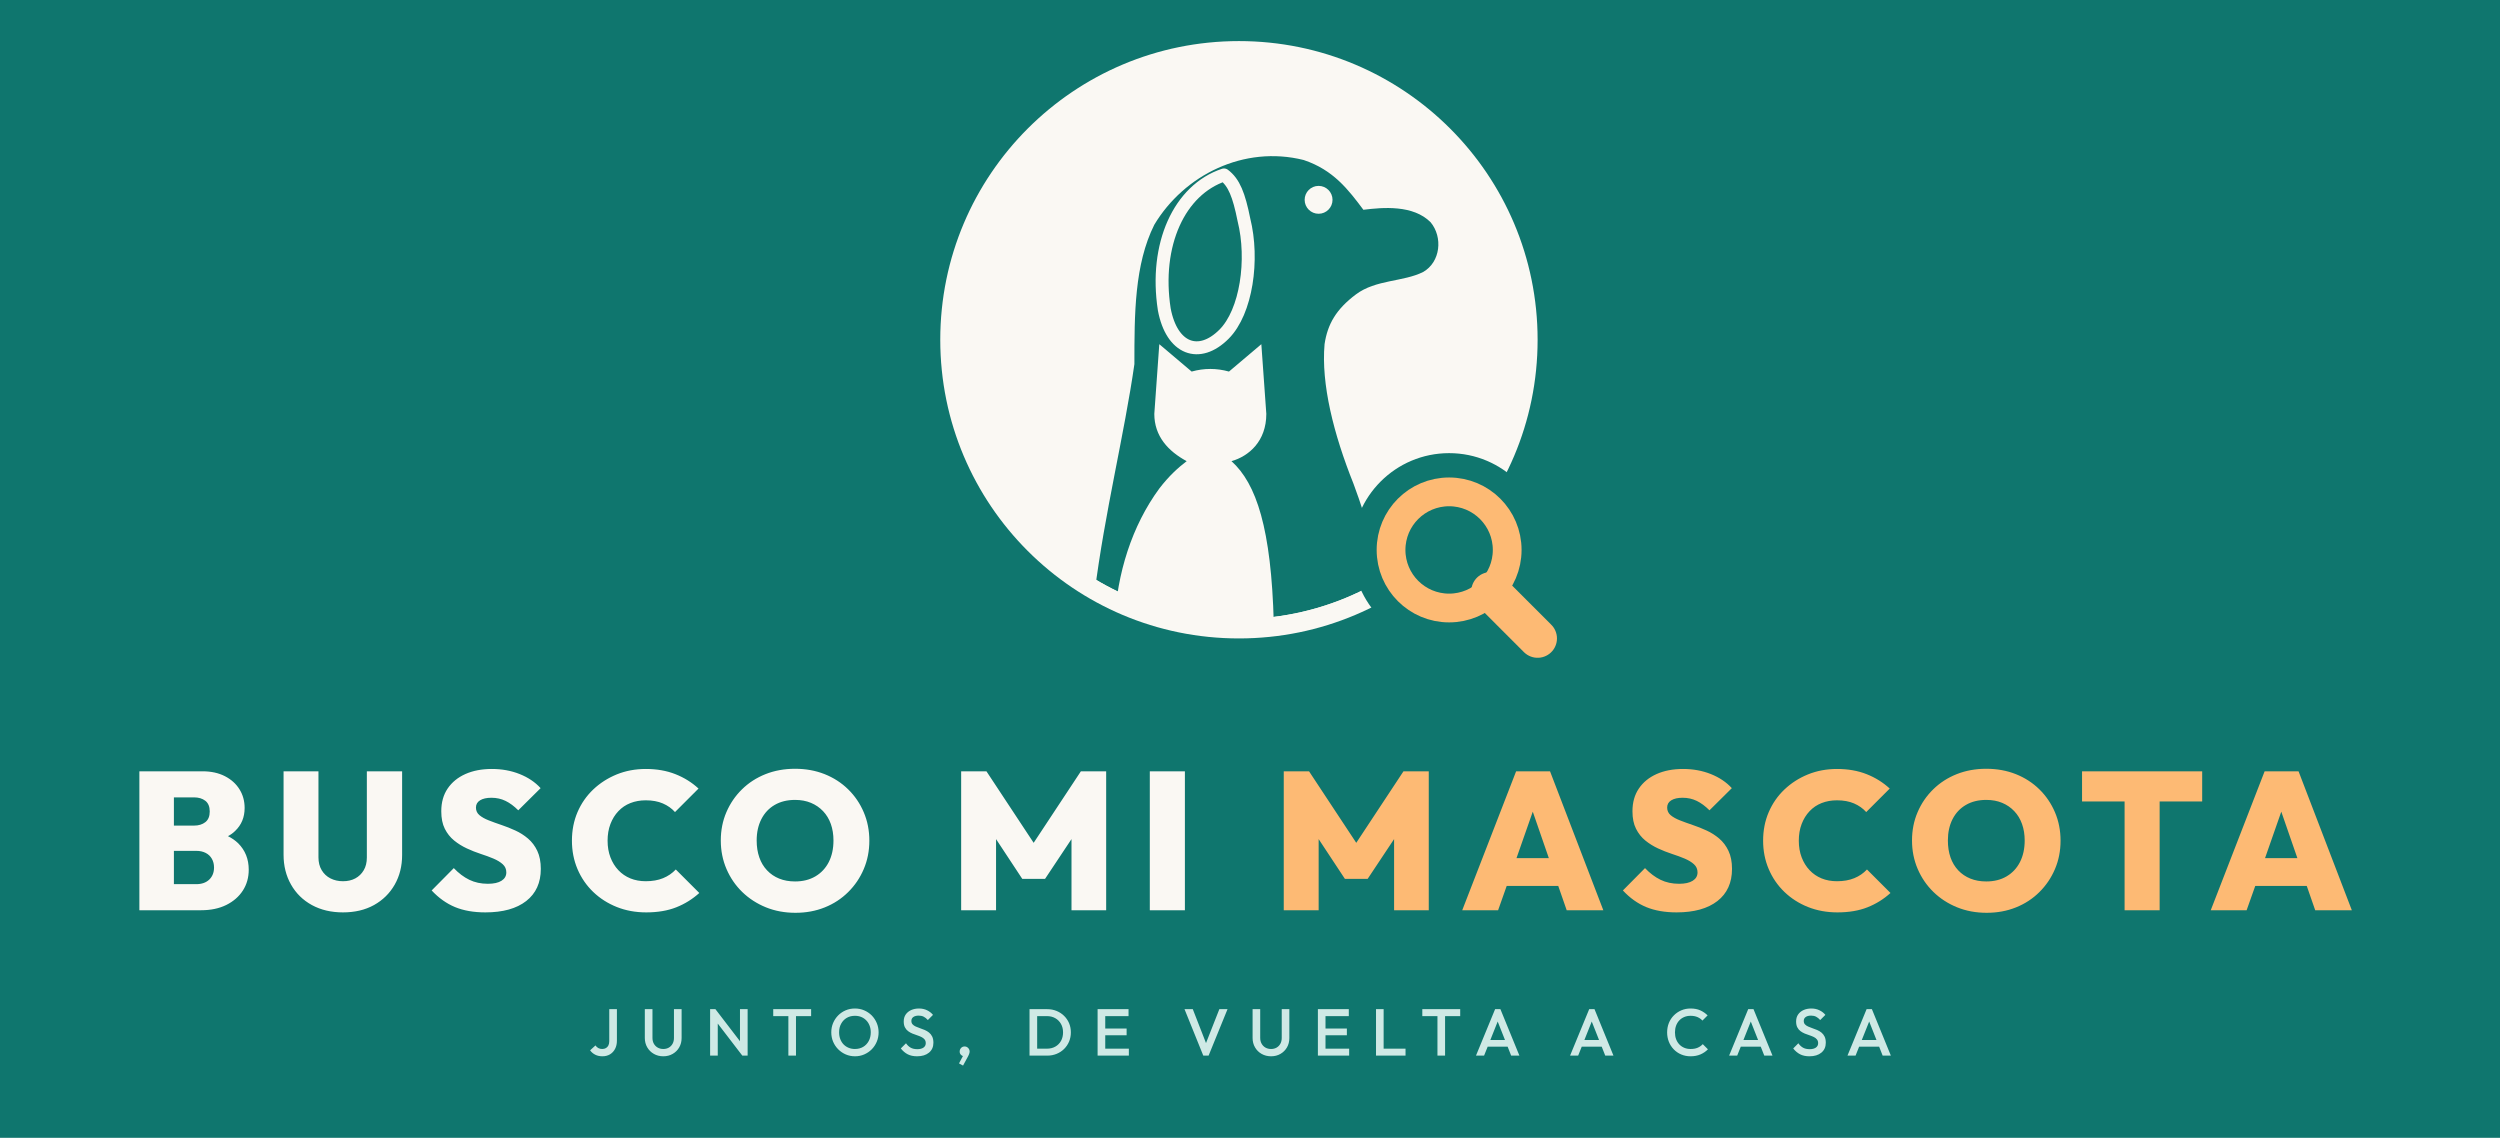
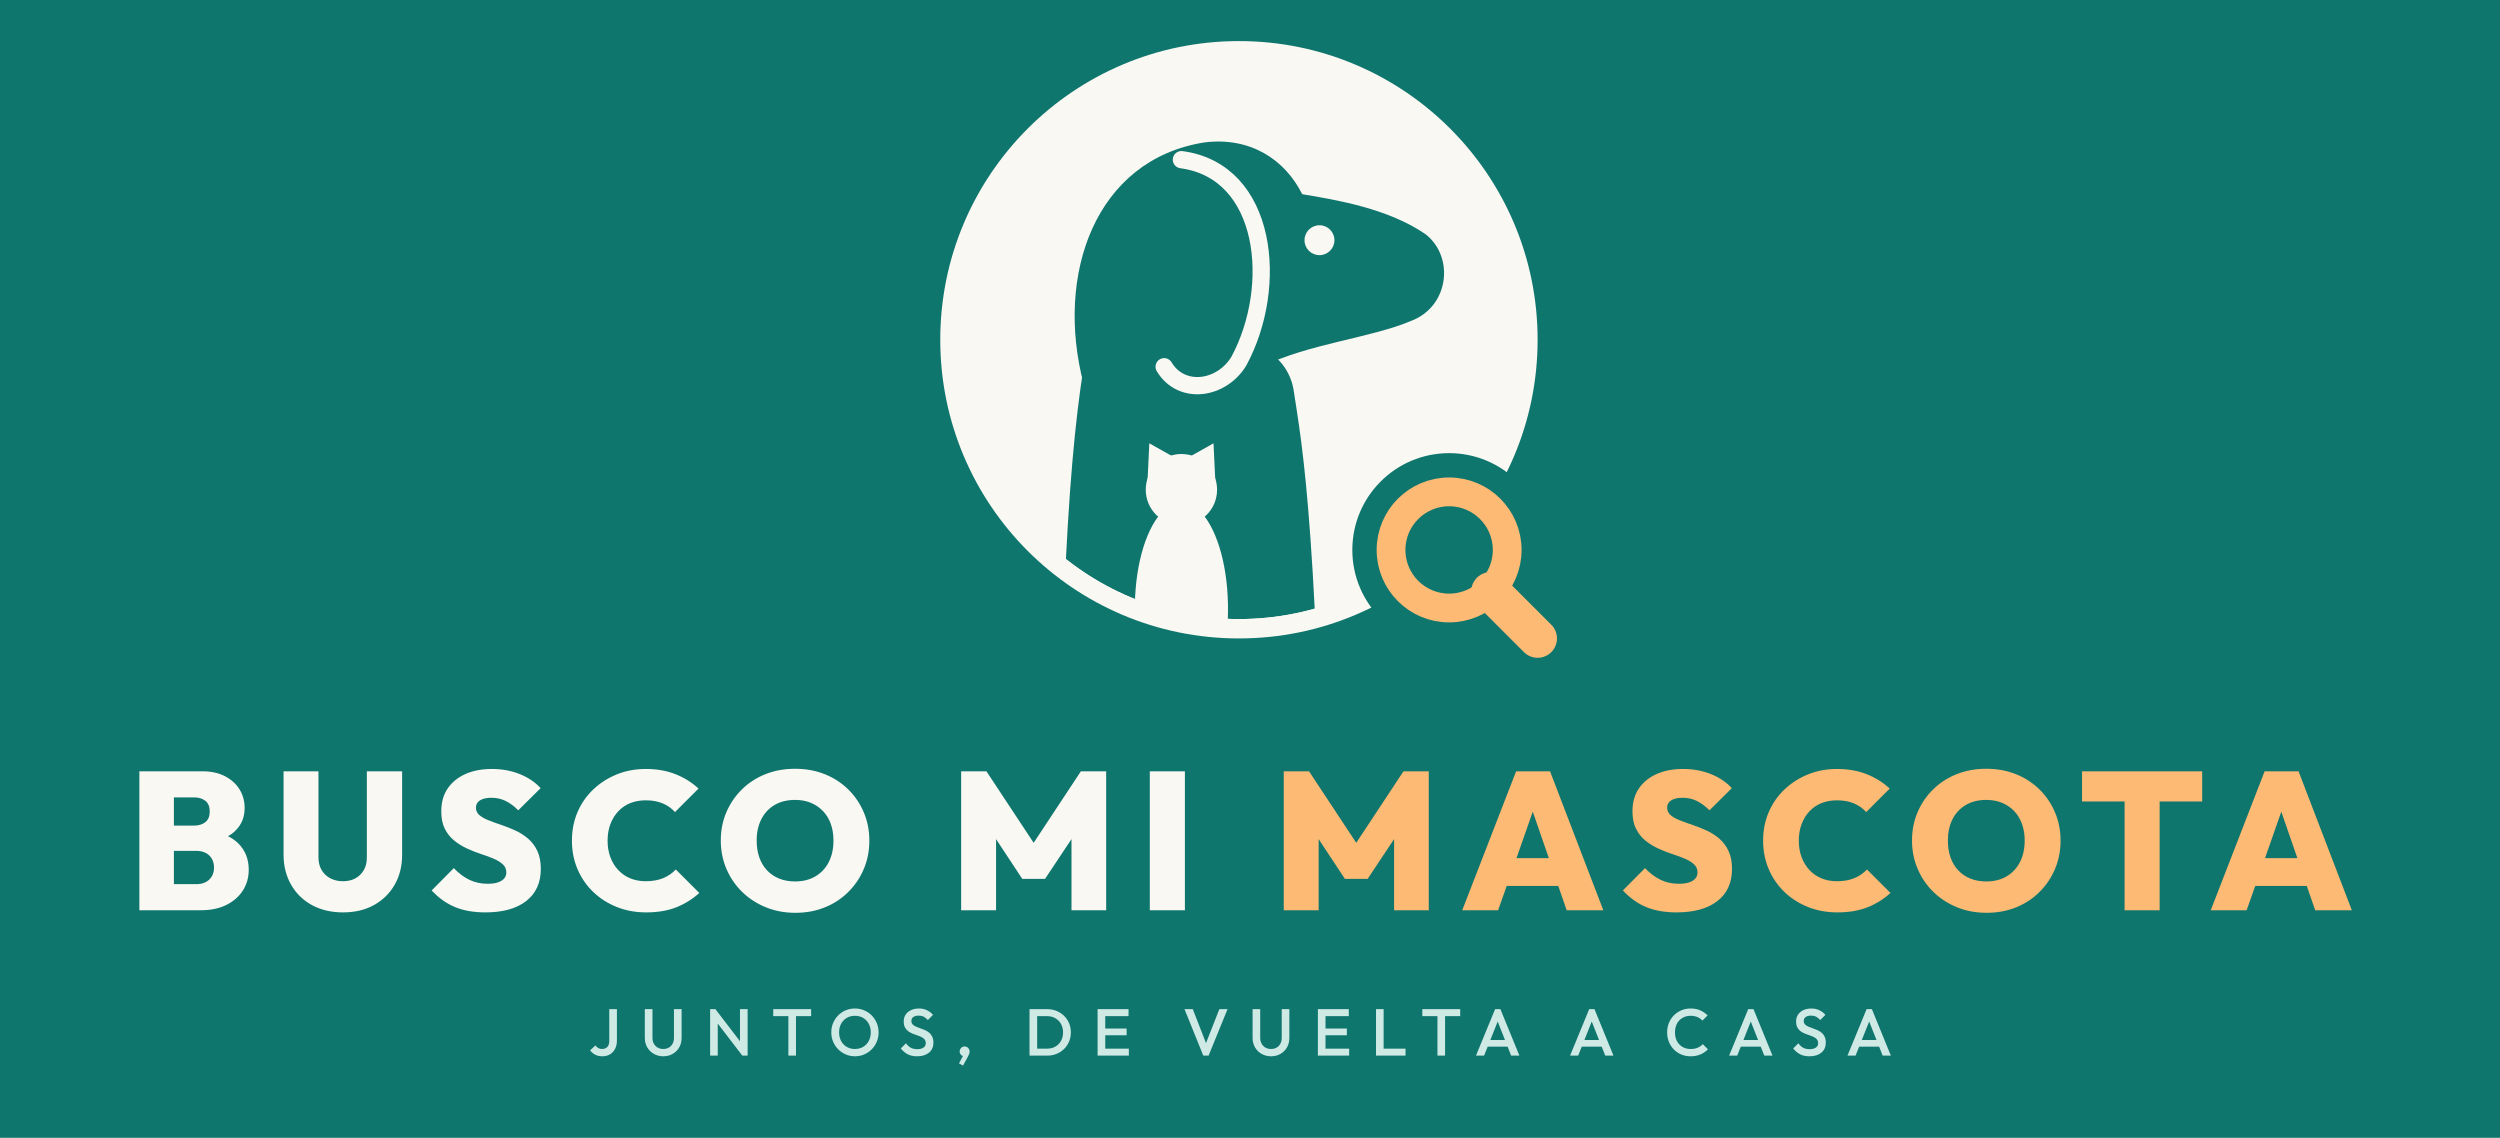
<svg xmlns="http://www.w3.org/2000/svg" viewBox="0 0 791 360" width="791" height="360" role="img" aria-label="Busco mi mascota. Juntos, de vuelta a casa">
  <rect width="791" height="360" fill="#0f766e" />
  <g transform="translate(290.5 6) scale(1.75)">
    <defs>
-       <mask id="k9" maskUnits="userSpaceOnUse" x="-20" y="-20" width="200" height="200">
-         <rect x="-20" y="-20" width="200" height="200" fill="#fff" />
-         <path d="M54 28 C45 31 40 42 42 55 C43.5 63 49 65 54 60 C58.5 55.5 60 45 58 37 C57 32 56 29.5 54 28" fill="none" stroke="#000" stroke-linecap="round" stroke-width="2.6" />
-         <path d="M40 76 L41 62 L47.5 67.5 C50 66.8 52.5 66.8 55 67.5 L61.5 62 L62.5 76 C62.5 81.5 59 84.5 55.5 85.5 C60.5 90 63.5 99 64 118 L32 118 C32.5 108 35.5 98.5 41 91 C43 88.4 44.8 86.8 46.5 85.5 C42.8 83.5 40 80.5 40 76 Z" fill="#000" />
-         <circle cx="73" cy="33" r="2.8" fill="#000" />
+       <mask id="k9" maskUnits="userSpaceOnUse" x="-20" y="-20" width="260" height="360">
+         <rect x="-20" y="-20" width="260" height="360" fill="#fff" />
+         <path d="M92 40 C122 44 126 84 112 110 C106 120 92 122 86 112" fill="none" stroke="#000" stroke-width="6" stroke-linecap="round" />
+         <circle cx="140" cy="68" r="5.2" fill="#000" />
+         <g transform="translate(92 200) scale(.62) translate(-30 -100)">
+           <g fill="#000">
+             <circle cx="30" cy="27" r="20" />
+             <path d="M11 22 L12 1 L28 10 Z" />
+             <path d="M49 22 L48 1 L32 10 Z" />
+             <path d="M17 42 C8 54 3 76 4 100 L56 100 C57 76 52 54 43 42 Z" />
+           </g>
+         </g>
      </mask>
-       <mask id="k11" maskUnits="userSpaceOnUse" x="-20" y="-20" width="200" height="200">
-         <rect x="-20" y="-20" width="200" height="200" fill="#fff" />
+       <mask id="k11" maskUnits="userSpaceOnUse" x="-20" y="-20" width="260" height="360">
+         <rect x="-20" y="-20" width="260" height="360" fill="#fff" />
        <circle cx="96" cy="96" r="17.5" fill="#000" />
        <line x1="104" y1="104" x2="112" y2="112" fill="none" stroke="#000" stroke-linecap="round" stroke-width="14" />
      </mask>
      <clipPath id="k10">
        <circle cx="58" cy="58" r="50.5" />
      </clipPath>
    </defs>
    <g mask="url(#k11)">
      <circle cx="58" cy="58" r="54" fill="#faf8f3" />
      <g clip-path="url(#k10)">
-         <g transform="translate(58 66) scale(.9) translate(-57 -70)">
+         <g transform="translate(58 66) scale(.52) translate(-112 -118)">
          <g mask="url(#k9)">
-             <path d="M27 160 L28 112 C30 96 34 80 36 66 C36 56 36 46 40 38 C46 28 58 22 70 25 C76 27 79 31 82 35 C86 34.5 92 34 95.5 37.5 C98 40.5 97.5 45.5 94 47.5 C90 49.5 84.5 49 80.5 52 C76.5 55 74.8 58 74.2 62 C73.5 70 76 80 80 90 C83 98 85 106 86 112 L87 160 Z" fill="#0f766e" />
+             <g fill="#0f766e">
+               <path d="M58 118 C48 80 62 40 100 34 C116 32 128 40 134 52 C146 54 164 57 177 66 C187 74 185 91 172 96 C158 102 136 104 120 112 L112 130 Z" />
+               <path d="M60 100 C54 134 50 168 48 330 L142 330 C140 168 134 140 131 120 C130 114 126 108 120 106 L100 96 Z" />
+             </g>
          </g>
        </g>
      </g>
    </g>
    <circle cx="96" cy="96" r="10.5" fill="none" stroke="#fdba74" stroke-width="5.2" />
    <line x1="103.5" y1="103.5" x2="112" y2="112" stroke="#fdba74" stroke-width="7" stroke-linecap="round" />
  </g>
  <path fill="#faf8f3" d="M63.63 288L44.1 288L44.1 244.04L64.07 244.04Q68.16 244.04 71.17 245.59Q74.17 247.14 75.78 249.75Q77.4 252.35 77.4 255.64L77.4 255.64Q77.4 260.04 74.42 262.89L74.42 262.89Q73.43 263.88 72.13 264.56L72.13 264.56Q73.99 265.49 75.35 266.8L75.35 266.8Q78.7 270.14 78.7 275.17L78.7 275.17Q78.7 278.89 76.84 281.77Q74.98 284.65 71.6 286.33Q68.22 288 63.63 288L63.63 288M62.08 269.21L55.02 269.21L55.02 279.75L62.08 279.75Q64.69 279.75 66.21 278.3Q67.72 276.84 67.72 274.48L67.72 274.48Q67.72 272.93 67.04 271.73Q66.36 270.52 65.09 269.87Q63.82 269.21 62.08 269.21L62.08 269.21M61.4 252.29L55.02 252.29L55.02 261.22L61.4 261.22Q63.57 261.22 64.97 260.13Q66.36 259.05 66.36 256.75Q66.36 254.46 64.97 253.37Q63.57 252.29 61.4 252.29L61.4 252.29M108.51 288.68L108.51 288.68Q102.93 288.68 98.68 286.36Q94.43 284.03 92.08 279.88Q89.72 275.72 89.72 270.45L89.72 270.45L89.72 244.04L100.76 244.04L100.76 271.26Q100.76 273.62 101.78 275.32Q102.8 277.03 104.57 277.93Q106.34 278.82 108.51 278.82L108.51 278.82Q110.74 278.82 112.41 277.93Q114.09 277.03 115.08 275.35Q116.07 273.68 116.07 271.32L116.07 271.32L116.07 244.04L127.23 244.04L127.23 270.52Q127.23 275.79 124.88 279.91Q122.52 284.03 118.33 286.36Q114.15 288.68 108.51 288.68M153.57 288.68L153.57 288.68Q148.05 288.68 143.99 287.01Q139.93 285.33 136.58 281.74L136.58 281.74L143.58 274.67Q145.88 277.09 148.48 278.36Q151.09 279.63 154.37 279.63L154.37 279.63Q157.16 279.63 158.68 278.67Q160.2 277.71 160.2 276.03L160.2 276.03Q160.2 274.48 159.08 273.46Q157.97 272.44 156.14 271.66Q154.31 270.89 152.11 270.18Q149.91 269.46 147.71 268.44Q145.51 267.42 143.68 265.93Q141.85 264.44 140.73 262.21Q139.62 259.98 139.62 256.69L139.62 256.69Q139.62 252.47 141.63 249.5Q143.65 246.52 147.24 244.91Q150.84 243.3 155.61 243.3L155.61 243.3Q160.39 243.3 164.42 244.91Q168.45 246.52 171.05 249.37L171.05 249.37L163.98 256.38Q162 254.4 159.95 253.4Q157.91 252.41 155.49 252.41L155.49 252.41Q153.19 252.41 151.89 253.22Q150.59 254.02 150.59 255.51L150.59 255.51Q150.59 257 151.71 257.93Q152.82 258.86 154.65 259.57Q156.48 260.29 158.68 261.03Q160.88 261.77 163.05 262.77Q165.22 263.76 167.05 265.31Q168.88 266.86 170 269.21Q171.11 271.57 171.11 274.92L171.11 274.92Q171.11 281.49 166.49 285.09Q161.88 288.68 153.57 288.68M204.46 288.68L204.46 288.68Q199.43 288.68 195.16 286.98Q190.88 285.27 187.68 282.2Q184.49 279.13 182.72 274.98Q180.96 270.83 180.96 265.99L180.96 265.99Q180.96 261.09 182.72 256.97Q184.49 252.85 187.68 249.81Q190.88 246.77 195.12 245.03Q199.37 243.3 204.33 243.3L204.33 243.3Q209.54 243.3 213.69 244.94Q217.85 246.58 221.01 249.5L221.01 249.5L213.57 256.94Q212.02 255.2 209.72 254.21Q207.43 253.22 204.33 253.22L204.33 253.22Q201.66 253.22 199.46 254.09Q197.26 254.95 195.65 256.66Q194.04 258.36 193.14 260.72Q192.24 263.08 192.24 265.99L192.24 265.99Q192.24 268.9 193.14 271.26Q194.04 273.62 195.65 275.32Q197.26 277.03 199.46 277.93Q201.66 278.82 204.33 278.82L204.33 278.82Q207.43 278.82 209.79 277.86Q212.14 276.9 213.82 275.1L213.82 275.1L221.26 282.54Q218.03 285.46 213.97 287.07Q209.91 288.68 204.46 288.68M251.69 288.81L251.69 288.81Q246.6 288.81 242.32 287.07Q238.05 285.33 234.85 282.23Q231.66 279.13 229.86 274.95Q228.06 270.76 228.06 265.93L228.06 265.93Q228.06 261.09 229.83 256.97Q231.6 252.85 234.76 249.75Q237.92 246.65 242.2 244.94Q246.48 243.24 251.56 243.24L251.56 243.24Q256.64 243.24 260.92 244.94Q265.2 246.65 268.36 249.75Q271.53 252.85 273.29 257Q275.06 261.15 275.06 265.99L275.06 265.99Q275.06 270.83 273.29 274.98Q271.53 279.13 268.36 282.26Q265.2 285.4 260.95 287.1Q256.71 288.81 251.69 288.81M251.56 278.89L251.56 278.89Q255.28 278.89 258.01 277.27Q260.74 275.66 262.23 272.75Q263.71 269.83 263.71 265.93L263.71 265.93Q263.71 263.08 262.88 260.72Q262.04 258.36 260.43 256.66Q258.81 254.95 256.58 254.02Q254.35 253.09 251.56 253.09L251.56 253.09Q247.84 253.09 245.11 254.68Q242.39 256.26 240.9 259.17Q239.41 262.08 239.41 265.93L239.41 265.93Q239.41 268.9 240.25 271.29Q241.08 273.68 242.7 275.38Q244.31 277.09 246.54 277.99Q248.77 278.89 251.56 278.89M315.15 288L304.11 288L304.11 244.04L312.11 244.04L327.05 266.67L341.99 244.04L349.99 244.04L349.99 288L339.02 288L339.02 265.49L330.65 278.08L323.45 278.08L315.15 265.49L315.15 288M374.9 288L363.8 288L363.8 244.04L374.9 244.04L374.9 288" />
  <path fill="#fdba74" d="M417.22 288L406.18 288L406.18 244.04L414.18 244.04L429.12 266.67L444.06 244.04L452.06 244.04L452.06 288L441.09 288L441.09 265.49L432.72 278.08L425.53 278.08L417.22 265.49L417.22 288M474 288L462.65 288L479.7 244.04L490.43 244.04L507.29 288L495.7 288L493.03 280.31L476.72 280.31L474 288M479.82 271.51L490.05 271.51L484.97 256.81L479.82 271.51M530.46 288.68L530.46 288.68Q524.95 288.68 520.88 287.01Q516.82 285.33 513.48 281.74L513.48 281.74L520.48 274.67Q522.78 277.09 525.38 278.36Q527.98 279.63 531.27 279.63L531.27 279.63Q534.06 279.63 535.58 278.67Q537.1 277.71 537.1 276.03L537.1 276.03Q537.1 274.48 535.98 273.46Q534.87 272.44 533.04 271.66Q531.21 270.89 529.01 270.18Q526.81 269.46 524.6 268.44Q522.4 267.42 520.57 265.93Q518.75 264.44 517.63 262.21Q516.51 259.98 516.51 256.69L516.51 256.69Q516.51 252.47 518.53 249.5Q520.54 246.52 524.14 244.91Q527.74 243.3 532.51 243.3L532.51 243.3Q537.28 243.3 541.31 244.91Q545.34 246.52 547.95 249.37L547.95 249.37L540.88 256.38Q538.9 254.4 536.85 253.4Q534.8 252.41 532.39 252.41L532.39 252.41Q530.09 252.41 528.79 253.22Q527.49 254.02 527.49 255.51L527.49 255.51Q527.49 257 528.6 257.93Q529.72 258.86 531.55 259.57Q533.38 260.29 535.58 261.03Q537.78 261.77 539.95 262.77Q542.12 263.76 543.95 265.31Q545.78 266.86 546.89 269.21Q548.01 271.57 548.01 274.92L548.01 274.92Q548.01 281.49 543.39 285.09Q538.77 288.68 530.46 288.68M581.35 288.68L581.35 288.68Q576.33 288.68 572.05 286.98Q567.77 285.27 564.58 282.2Q561.39 279.13 559.62 274.98Q557.85 270.83 557.85 265.99L557.85 265.99Q557.85 261.09 559.62 256.97Q561.39 252.85 564.58 249.81Q567.77 246.77 572.02 245.03Q576.27 243.3 581.23 243.3L581.23 243.3Q586.44 243.3 590.59 244.94Q594.74 246.58 597.91 249.5L597.91 249.5L590.47 256.94Q588.92 255.2 586.62 254.21Q584.33 253.22 581.23 253.22L581.23 253.22Q578.56 253.22 576.36 254.09Q574.16 254.95 572.55 256.66Q570.94 258.36 570.04 260.72Q569.14 263.08 569.14 265.99L569.14 265.99Q569.14 268.9 570.04 271.26Q570.94 273.62 572.55 275.32Q574.16 277.03 576.36 277.93Q578.56 278.82 581.23 278.82L581.23 278.82Q584.33 278.82 586.68 277.86Q589.04 276.9 590.71 275.1L590.71 275.1L598.15 282.54Q594.93 285.46 590.87 287.07Q586.81 288.68 581.35 288.68M628.58 288.81L628.58 288.81Q623.5 288.81 619.22 287.07Q614.94 285.33 611.75 282.23Q608.56 279.13 606.76 274.95Q604.96 270.76 604.96 265.93L604.96 265.93Q604.96 261.09 606.73 256.97Q608.49 252.85 611.66 249.75Q614.82 246.65 619.1 244.94Q623.37 243.24 628.46 243.24L628.46 243.24Q633.54 243.24 637.82 244.94Q642.1 246.65 645.26 249.75Q648.42 252.85 650.19 257Q651.96 261.15 651.96 265.99L651.96 265.99Q651.96 270.83 650.19 274.98Q648.42 279.13 645.26 282.26Q642.1 285.4 637.85 287.1Q633.6 288.81 628.58 288.81M628.46 278.89L628.46 278.89Q632.18 278.89 634.91 277.27Q637.63 275.66 639.12 272.75Q640.61 269.83 640.61 265.93L640.61 265.93Q640.61 263.08 639.77 260.72Q638.94 258.36 637.32 256.66Q635.71 254.95 633.48 254.02Q631.25 253.09 628.46 253.09L628.46 253.09Q624.74 253.09 622.01 254.68Q619.28 256.26 617.79 259.17Q616.31 262.08 616.31 265.93L616.31 265.93Q616.31 268.9 617.14 271.29Q617.98 273.68 619.59 275.38Q621.2 277.09 623.44 277.99Q625.67 278.89 628.46 278.89M683.31 288L672.22 288L672.22 253.59L658.76 253.59L658.76 244.04L696.77 244.04L696.77 253.59L683.31 253.59L683.31 288M710.83 288L699.48 288L716.53 244.04L727.26 244.04L744.12 288L732.53 288L729.86 280.31L713.56 280.31L710.83 288M716.66 271.51L726.89 271.51L721.8 256.81L716.66 271.51" />
  <path fill="#cfe9e5" d="M190.59 334.21L190.59 334.21Q189.31 334.21 188.31 333.7Q187.31 333.18 186.71 332.32L186.71 332.32L188.41 330.77Q188.76 331.31 189.31 331.61Q189.86 331.9 190.51 331.9L190.51 331.9Q191.22 331.9 191.72 331.61Q192.23 331.31 192.5 330.77Q192.77 330.22 192.77 329.46L192.77 329.46L192.77 319.3L195.19 319.3L195.19 329.27Q195.19 330.75 194.61 331.86Q194.03 332.97 193.01 333.59Q191.98 334.21 190.59 334.21M209.86 334.21L209.86 334.21Q208.2 334.21 206.88 333.45Q205.56 332.7 204.79 331.39Q204.02 330.07 204.02 328.41L204.02 328.41L204.02 319.3L206.44 319.3L206.44 328.39Q206.44 329.46 206.89 330.25Q207.34 331.04 208.12 331.47Q208.9 331.9 209.86 331.9L209.86 331.9Q210.85 331.9 211.61 331.47Q212.36 331.04 212.8 330.25Q213.24 329.46 213.24 328.41L213.24 328.41L213.24 319.3L215.66 319.3L215.66 328.44Q215.66 330.09 214.9 331.4Q214.15 332.7 212.84 333.45Q211.54 334.21 209.86 334.21M227.1 334L224.68 334L224.68 319.3L226.36 319.3L234.13 329.44L234.13 319.3L236.55 319.3L236.55 334L234.87 334L227.1 323.86L227.1 334M251.85 334L249.44 334L249.44 321.5L244.65 321.5L244.65 319.3L256.64 319.3L256.64 321.5L251.85 321.5L251.85 334M270.53 334.21L270.53 334.21Q268.96 334.21 267.59 333.62Q266.23 333.03 265.2 331.99Q264.17 330.95 263.59 329.58Q263.02 328.2 263.02 326.63L263.02 326.63Q263.02 325.05 263.59 323.69Q264.17 322.32 265.19 321.28Q266.21 320.25 267.56 319.67Q268.92 319.09 270.49 319.09L270.49 319.09Q272.07 319.09 273.42 319.67Q274.78 320.25 275.81 321.28Q276.83 322.32 277.41 323.7Q277.99 325.07 277.99 326.65L277.99 326.65Q277.99 328.23 277.41 329.6Q276.83 330.98 275.82 332Q274.8 333.03 273.44 333.62Q272.09 334.21 270.53 334.21M270.49 331.9L270.49 331.9Q271.98 331.9 273.11 331.23Q274.23 330.56 274.87 329.37Q275.51 328.18 275.51 326.63L275.51 326.63Q275.51 325.47 275.14 324.52Q274.78 323.56 274.1 322.86Q273.43 322.16 272.52 321.78Q271.61 321.4 270.49 321.4L270.49 321.4Q269.02 321.4 267.9 322.06Q266.78 322.72 266.14 323.9Q265.49 325.07 265.49 326.63L265.49 326.63Q265.49 327.78 265.86 328.76Q266.23 329.74 266.89 330.43Q267.55 331.12 268.48 331.51Q269.4 331.9 270.49 331.9M290.16 334.21L290.16 334.21Q288.42 334.21 287.2 333.58Q285.98 332.95 285.02 331.73L285.02 331.73L286.66 330.09Q287.27 330.98 288.11 331.47Q288.95 331.96 290.25 331.96L290.25 331.96Q291.47 331.96 292.19 331.46Q292.91 330.95 292.91 330.07L292.91 330.07Q292.91 329.34 292.54 328.88Q292.16 328.41 291.54 328.11Q290.92 327.81 290.17 327.56Q289.43 327.32 288.68 327.02Q287.94 326.71 287.32 326.25Q286.7 325.79 286.32 325.05Q285.94 324.32 285.94 323.19L285.94 323.19Q285.94 321.88 286.58 320.97Q287.22 320.06 288.32 319.57Q289.41 319.09 290.75 319.09L290.75 319.09Q292.2 319.09 293.35 319.66Q294.49 320.22 295.2 321.11L295.2 321.11L293.57 322.74Q292.94 322.03 292.25 321.68Q291.57 321.34 290.69 321.34L290.69 321.34Q289.6 321.34 288.98 321.78Q288.36 322.22 288.36 323.02L288.36 323.02Q288.36 323.69 288.74 324.1Q289.11 324.51 289.73 324.79Q290.35 325.07 291.1 325.33Q291.84 325.58 292.59 325.89Q293.33 326.21 293.95 326.7Q294.57 327.2 294.95 327.97Q295.33 328.75 295.33 329.93L295.33 329.93Q295.33 331.9 293.93 333.06Q292.54 334.21 290.16 334.21M304.71 337.15L303.43 336.46L304.67 334.13Q304.33 334.04 304.06 333.75L304.06 333.75Q303.64 333.35 303.64 332.72L303.64 332.72Q303.64 332.05 304.09 331.57Q304.54 331.1 305.21 331.1L305.21 331.1Q305.84 331.1 306.32 331.57Q306.79 332.05 306.79 332.72L306.79 332.72Q306.79 332.99 306.67 333.36Q306.56 333.73 306.26 334.29L306.26 334.29L304.71 337.15M331.37 334L325.74 334L325.74 319.3L331.33 319.3Q332.92 319.3 334.29 319.86Q335.65 320.41 336.67 321.41Q337.69 322.41 338.26 323.74Q338.82 325.07 338.82 326.65L338.82 326.65Q338.82 328.2 338.26 329.55Q337.69 330.89 336.68 331.89Q335.67 332.89 334.31 333.44Q332.94 334 331.37 334L331.37 334M331.26 321.5L328.16 321.5L328.16 331.8L331.26 331.8Q332.78 331.8 333.92 331.14Q335.06 330.49 335.71 329.33Q336.35 328.16 336.35 326.63L336.35 326.63Q336.35 325.12 335.69 323.96Q335.04 322.81 333.9 322.16Q332.75 321.5 331.26 321.5L331.26 321.5M357.17 334L347.28 334L347.28 319.3L357.07 319.3L357.07 321.5L349.7 321.5L349.7 325.43L356.46 325.43L356.46 327.55L349.7 327.55L349.7 331.8L357.17 331.8L357.17 334M382.4 334L380.72 334L374.78 319.3L377.4 319.3L381.58 330.03L385.8 319.3L388.39 319.3L382.4 334M402.16 334.21L402.16 334.21Q400.5 334.21 399.17 333.45Q397.85 332.7 397.09 331.39Q396.32 330.07 396.32 328.41L396.32 328.41L396.32 319.3L398.73 319.3L398.73 328.39Q398.73 329.46 399.19 330.25Q399.64 331.04 400.41 331.47Q401.19 331.9 402.16 331.9L402.16 331.9Q403.14 331.9 403.9 331.47Q404.66 331.04 405.1 330.25Q405.54 329.46 405.54 328.41L405.54 328.41L405.54 319.3L407.95 319.3L407.95 328.44Q407.95 330.09 407.2 331.4Q406.44 332.7 405.14 333.45Q403.84 334.21 402.16 334.21M426.87 334L416.98 334L416.98 319.3L426.76 319.3L426.76 321.5L419.39 321.5L419.39 325.43L426.15 325.43L426.15 327.55L419.39 327.55L419.39 331.8L426.87 331.8L426.87 334M444.71 334L435.37 334L435.37 319.3L437.78 319.3L437.78 331.8L444.71 331.8L444.71 334M457.22 334L454.81 334L454.81 321.5L450.02 321.5L450.02 319.3L462.01 319.3L462.01 321.5L457.22 321.5L457.22 334M469.56 334L467 334L473.05 319.3L474.73 319.3L480.74 334L478.13 334L477.02 331.17L470.7 331.17L469.56 334M471.54 329.06L476.18 329.06L473.87 323.21L471.54 329.06M499.33 334L496.77 334L502.82 319.3L504.5 319.3L510.5 334L507.9 334L506.78 331.17L500.46 331.17L499.33 334M501.3 329.06L505.94 329.06L503.63 323.21L501.3 329.06M534.89 334.21L534.89 334.21Q533.3 334.21 531.94 333.63Q530.59 333.06 529.58 332.02Q528.57 330.98 528.02 329.6Q527.48 328.23 527.48 326.65L527.48 326.65Q527.48 325.07 528.02 323.7Q528.57 322.32 529.58 321.3Q530.59 320.27 531.94 319.68Q533.3 319.09 534.89 319.09L534.89 319.09Q536.68 319.09 537.98 319.68Q539.28 320.27 540.29 321.27L540.29 321.27L538.65 322.91Q538 322.2 537.07 321.8Q536.13 321.4 534.89 321.4L534.89 321.4Q533.8 321.4 532.9 321.78Q531.99 322.16 531.33 322.86Q530.67 323.56 530.31 324.53Q529.96 325.5 529.96 326.65L529.96 326.65Q529.96 327.81 530.31 328.77Q530.67 329.74 531.33 330.44Q531.99 331.14 532.9 331.52Q533.8 331.9 534.89 331.9L534.89 331.9Q536.24 331.9 537.17 331.49Q538.1 331.08 538.76 330.37L538.76 330.37L540.39 332Q539.39 333.03 538.02 333.62Q536.66 334.21 534.89 334.21M549.65 334L547.09 334L553.13 319.3L554.81 319.3L560.82 334L558.22 334L557.1 331.17L550.78 331.17L549.65 334M551.62 329.06L556.26 329.06L553.95 323.21L551.62 329.06M572.51 334.21L572.51 334.21Q570.77 334.21 569.55 333.58Q568.33 332.95 567.37 331.73L567.37 331.73L569 330.09Q569.61 330.98 570.45 331.47Q571.29 331.96 572.6 331.96L572.6 331.96Q573.81 331.96 574.54 331.46Q575.26 330.95 575.26 330.07L575.26 330.07Q575.26 329.34 574.88 328.88Q574.51 328.41 573.89 328.11Q573.27 327.81 572.52 327.56Q571.78 327.32 571.03 327.02Q570.29 326.71 569.67 326.25Q569.05 325.79 568.67 325.05Q568.29 324.32 568.29 323.19L568.29 323.19Q568.29 321.88 568.93 320.97Q569.57 320.06 570.66 319.57Q571.76 319.09 573.1 319.09L573.1 319.09Q574.55 319.09 575.69 319.66Q576.84 320.22 577.55 321.11L577.55 321.11L575.91 322.74Q575.28 322.03 574.6 321.68Q573.92 321.34 573.04 321.34L573.04 321.34Q571.94 321.34 571.33 321.78Q570.71 322.22 570.71 323.02L570.71 323.02Q570.71 323.69 571.08 324.1Q571.46 324.51 572.08 324.79Q572.7 325.07 573.45 325.33Q574.19 325.58 574.94 325.89Q575.68 326.21 576.3 326.7Q576.92 327.2 577.3 327.97Q577.68 328.75 577.68 329.93L577.68 329.93Q577.68 331.9 576.28 333.06Q574.88 334.21 572.51 334.21M587.1 334L584.54 334L590.59 319.3L592.27 319.3L598.27 334L595.67 334L594.56 331.17L588.23 331.17L587.1 334M589.07 329.06L593.72 329.06L591.41 323.21L589.07 329.06" />
</svg>
